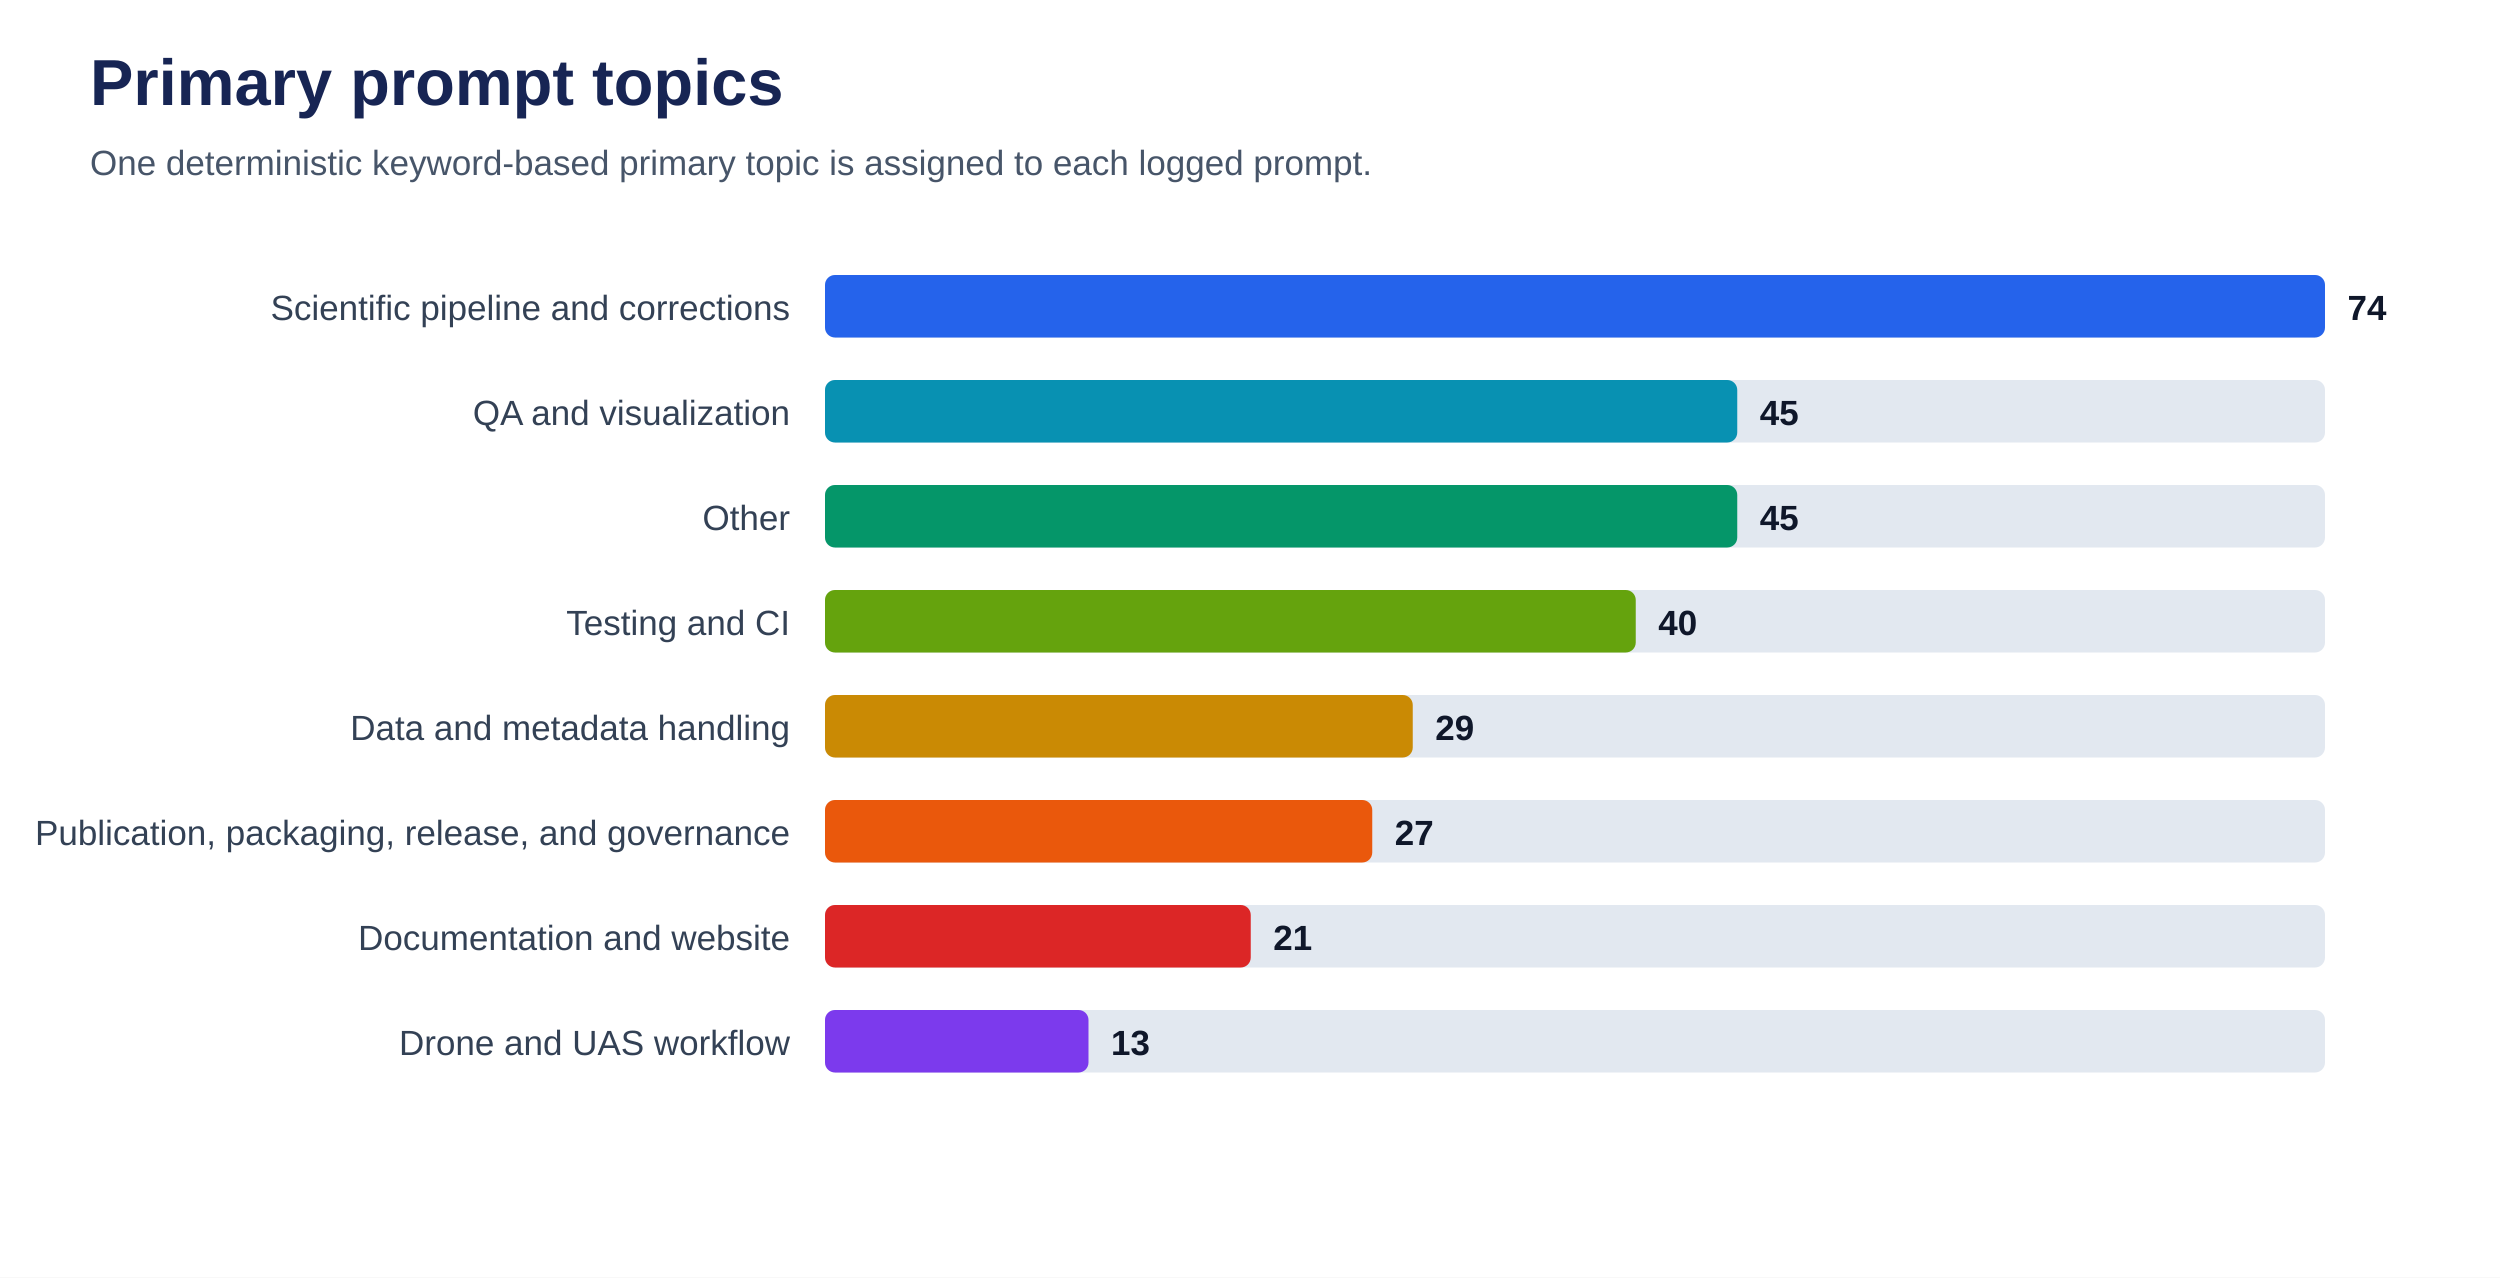
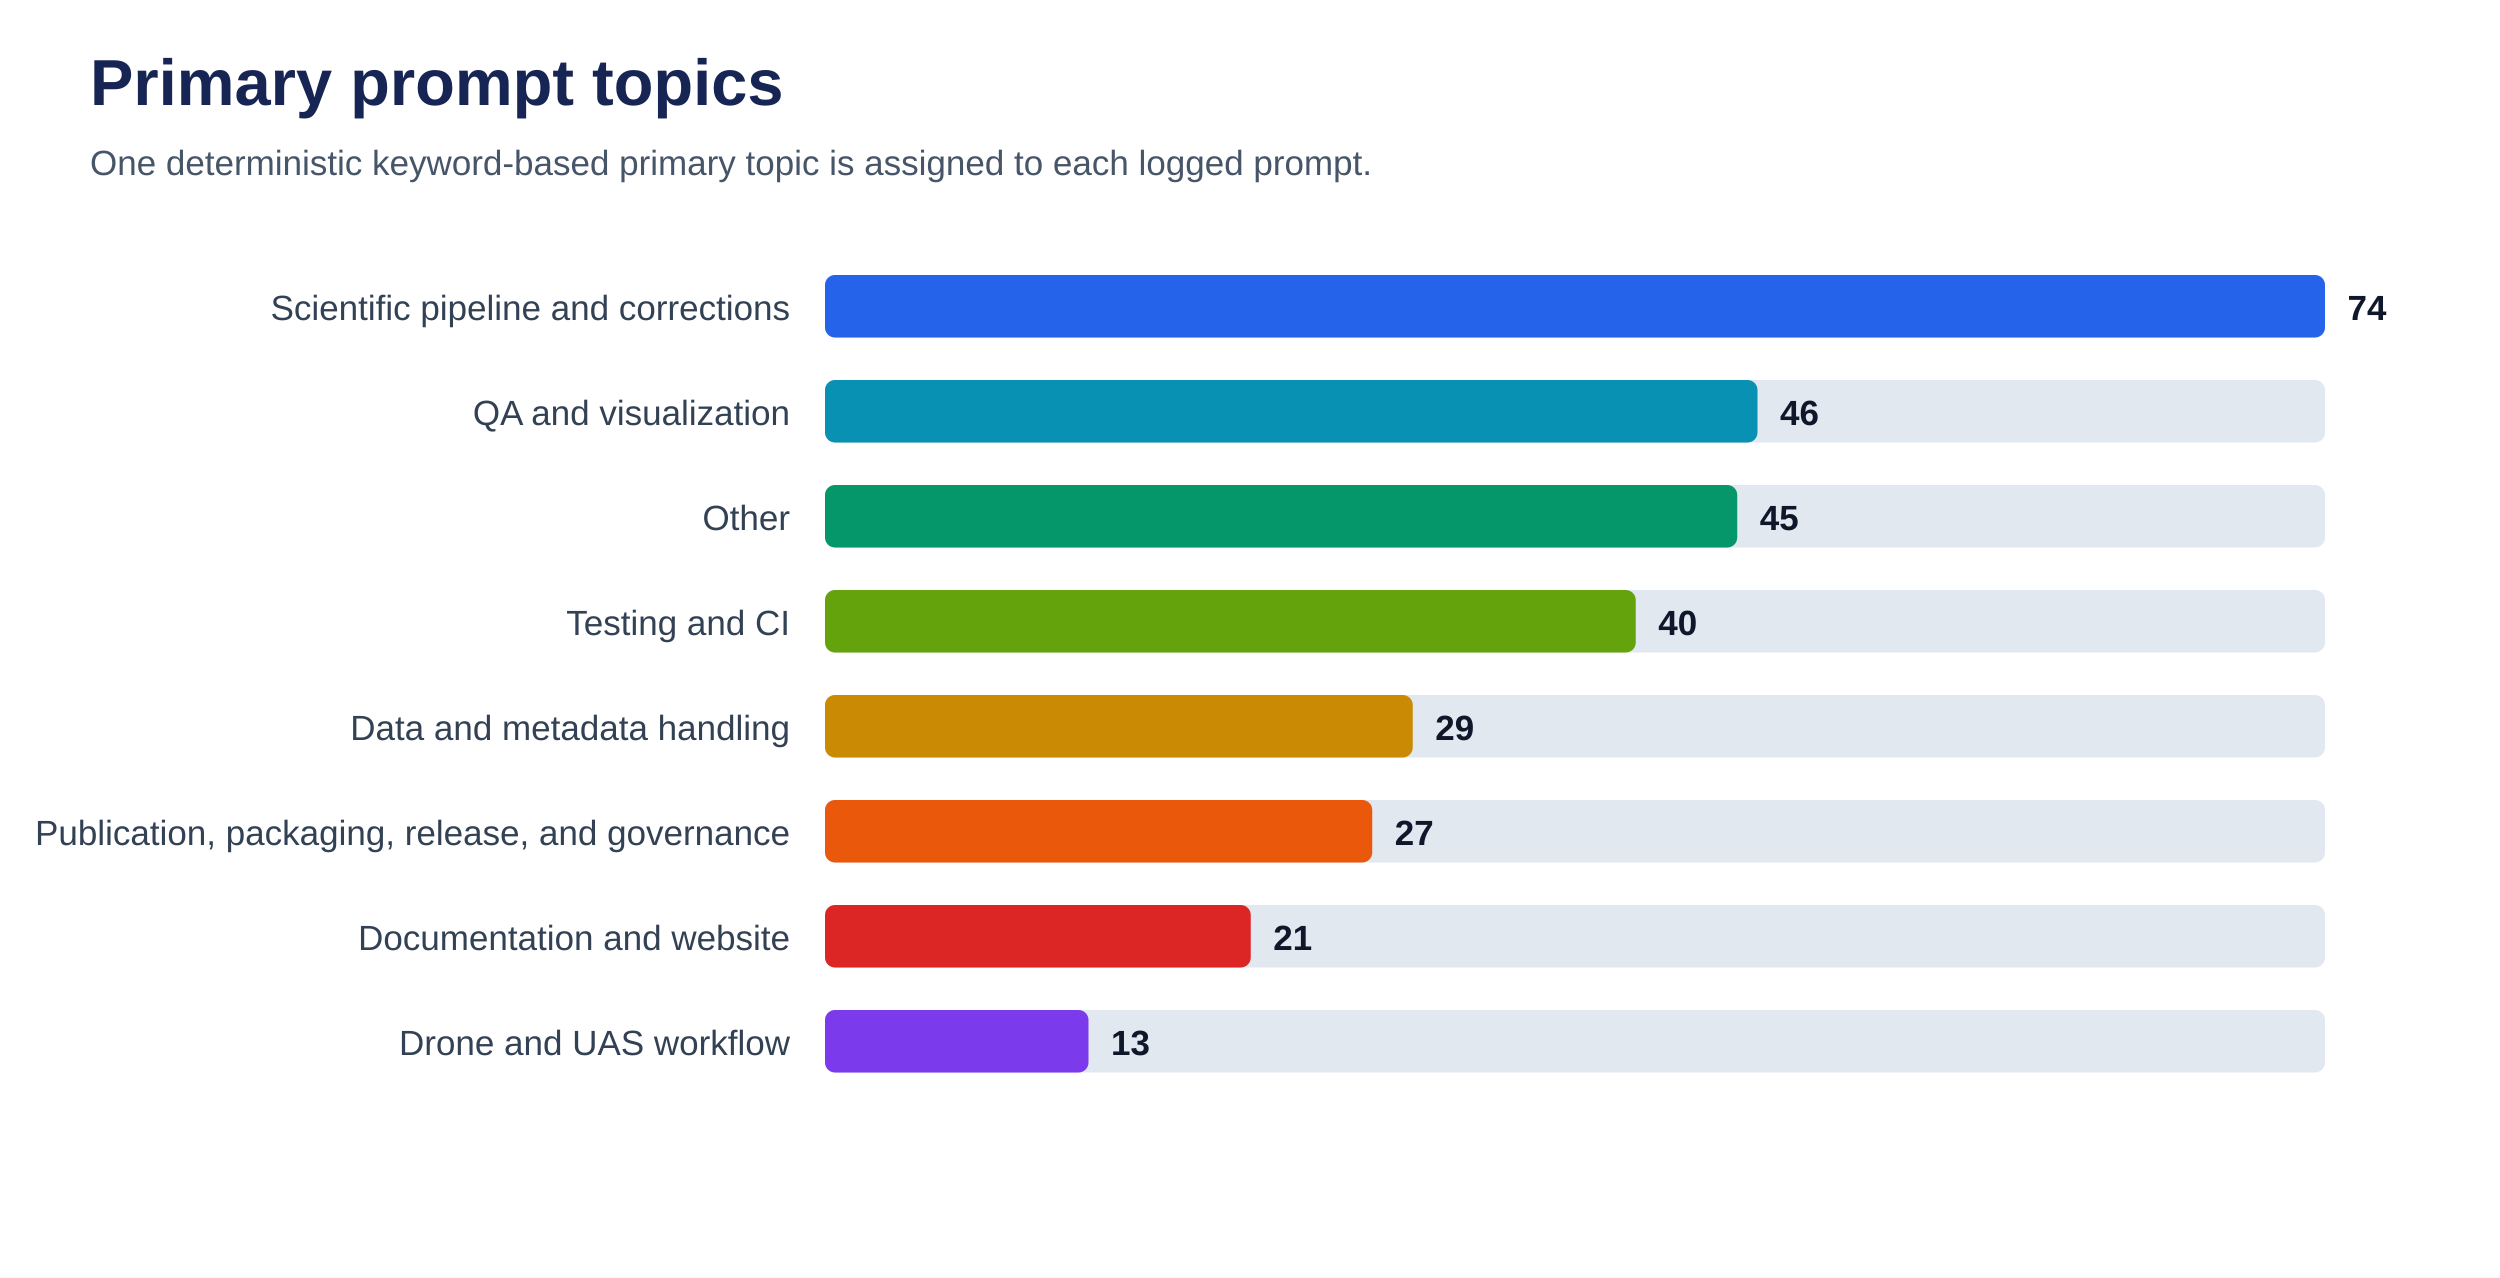
<svg xmlns="http://www.w3.org/2000/svg" viewBox="0 0 1000 511" role="img" aria-labelledby="title desc">
  <rect width="100%" height="100%" fill="#ffffff" />
  <text x="36" y="42" font-family="Arial, sans-serif" font-size="26" font-weight="700" fill="#172554">Primary prompt topics</text>
  <text x="36" y="70" font-family="Arial, sans-serif" font-size="14" fill="#475569">One deterministic keyword-based primary topic is assigned to each logged prompt.</text>
  <text x="316" y="128" text-anchor="end" font-family="Arial, sans-serif" font-size="14" fill="#334155">Scientific pipeline and corrections</text>
  <rect x="330" y="110" width="600" height="25" rx="4" fill="#e2e8f0" />
  <rect x="330" y="110" width="600.0" height="25" rx="4" fill="#2563eb" />
  <text x="939.0" y="128" font-family="Arial, sans-serif" font-size="14" font-weight="700" fill="#0f172a">74</text>
  <text x="316" y="170" text-anchor="end" font-family="Arial, sans-serif" font-size="14" fill="#334155">QA and visualization</text>
  <rect x="330" y="152" width="600" height="25" rx="4" fill="#e2e8f0" />
-   <rect x="330" y="152" width="364.9" height="25" rx="4" fill="#0891b2" />
-   <text x="703.9" y="170" font-family="Arial, sans-serif" font-size="14" font-weight="700" fill="#0f172a">45</text>
+   <rect x="330" y="152" width="373.0" height="25" rx="4" fill="#0891b2" />
+   <text x="712.0" y="170" font-family="Arial, sans-serif" font-size="14" font-weight="700" fill="#0f172a">46</text>
  <text x="316" y="212" text-anchor="end" font-family="Arial, sans-serif" font-size="14" fill="#334155">Other</text>
  <rect x="330" y="194" width="600" height="25" rx="4" fill="#e2e8f0" />
  <rect x="330" y="194" width="364.9" height="25" rx="4" fill="#059669" />
  <text x="703.9" y="212" font-family="Arial, sans-serif" font-size="14" font-weight="700" fill="#0f172a">45</text>
  <text x="316" y="254" text-anchor="end" font-family="Arial, sans-serif" font-size="14" fill="#334155">Testing and CI</text>
  <rect x="330" y="236" width="600" height="25" rx="4" fill="#e2e8f0" />
  <rect x="330" y="236" width="324.3" height="25" rx="4" fill="#65a30d" />
  <text x="663.3" y="254" font-family="Arial, sans-serif" font-size="14" font-weight="700" fill="#0f172a">40</text>
  <text x="316" y="296" text-anchor="end" font-family="Arial, sans-serif" font-size="14" fill="#334155">Data and metadata handling</text>
  <rect x="330" y="278" width="600" height="25" rx="4" fill="#e2e8f0" />
  <rect x="330" y="278" width="235.1" height="25" rx="4" fill="#ca8a04" />
  <text x="574.1" y="296" font-family="Arial, sans-serif" font-size="14" font-weight="700" fill="#0f172a">29</text>
  <text x="316" y="338" text-anchor="end" font-family="Arial, sans-serif" font-size="14" fill="#334155">Publication, packaging, release, and governance</text>
  <rect x="330" y="320" width="600" height="25" rx="4" fill="#e2e8f0" />
  <rect x="330" y="320" width="218.9" height="25" rx="4" fill="#ea580c" />
  <text x="557.9" y="338" font-family="Arial, sans-serif" font-size="14" font-weight="700" fill="#0f172a">27</text>
  <text x="316" y="380" text-anchor="end" font-family="Arial, sans-serif" font-size="14" fill="#334155">Documentation and website</text>
  <rect x="330" y="362" width="600" height="25" rx="4" fill="#e2e8f0" />
  <rect x="330" y="362" width="170.3" height="25" rx="4" fill="#dc2626" />
  <text x="509.3" y="380" font-family="Arial, sans-serif" font-size="14" font-weight="700" fill="#0f172a">21</text>
  <text x="316" y="422" text-anchor="end" font-family="Arial, sans-serif" font-size="14" fill="#334155">Drone and UAS workflow</text>
  <rect x="330" y="404" width="600" height="25" rx="4" fill="#e2e8f0" />
  <rect x="330" y="404" width="105.4" height="25" rx="4" fill="#7c3aed" />
  <text x="444.4" y="422" font-family="Arial, sans-serif" font-size="14" font-weight="700" fill="#0f172a">13</text>
</svg>
